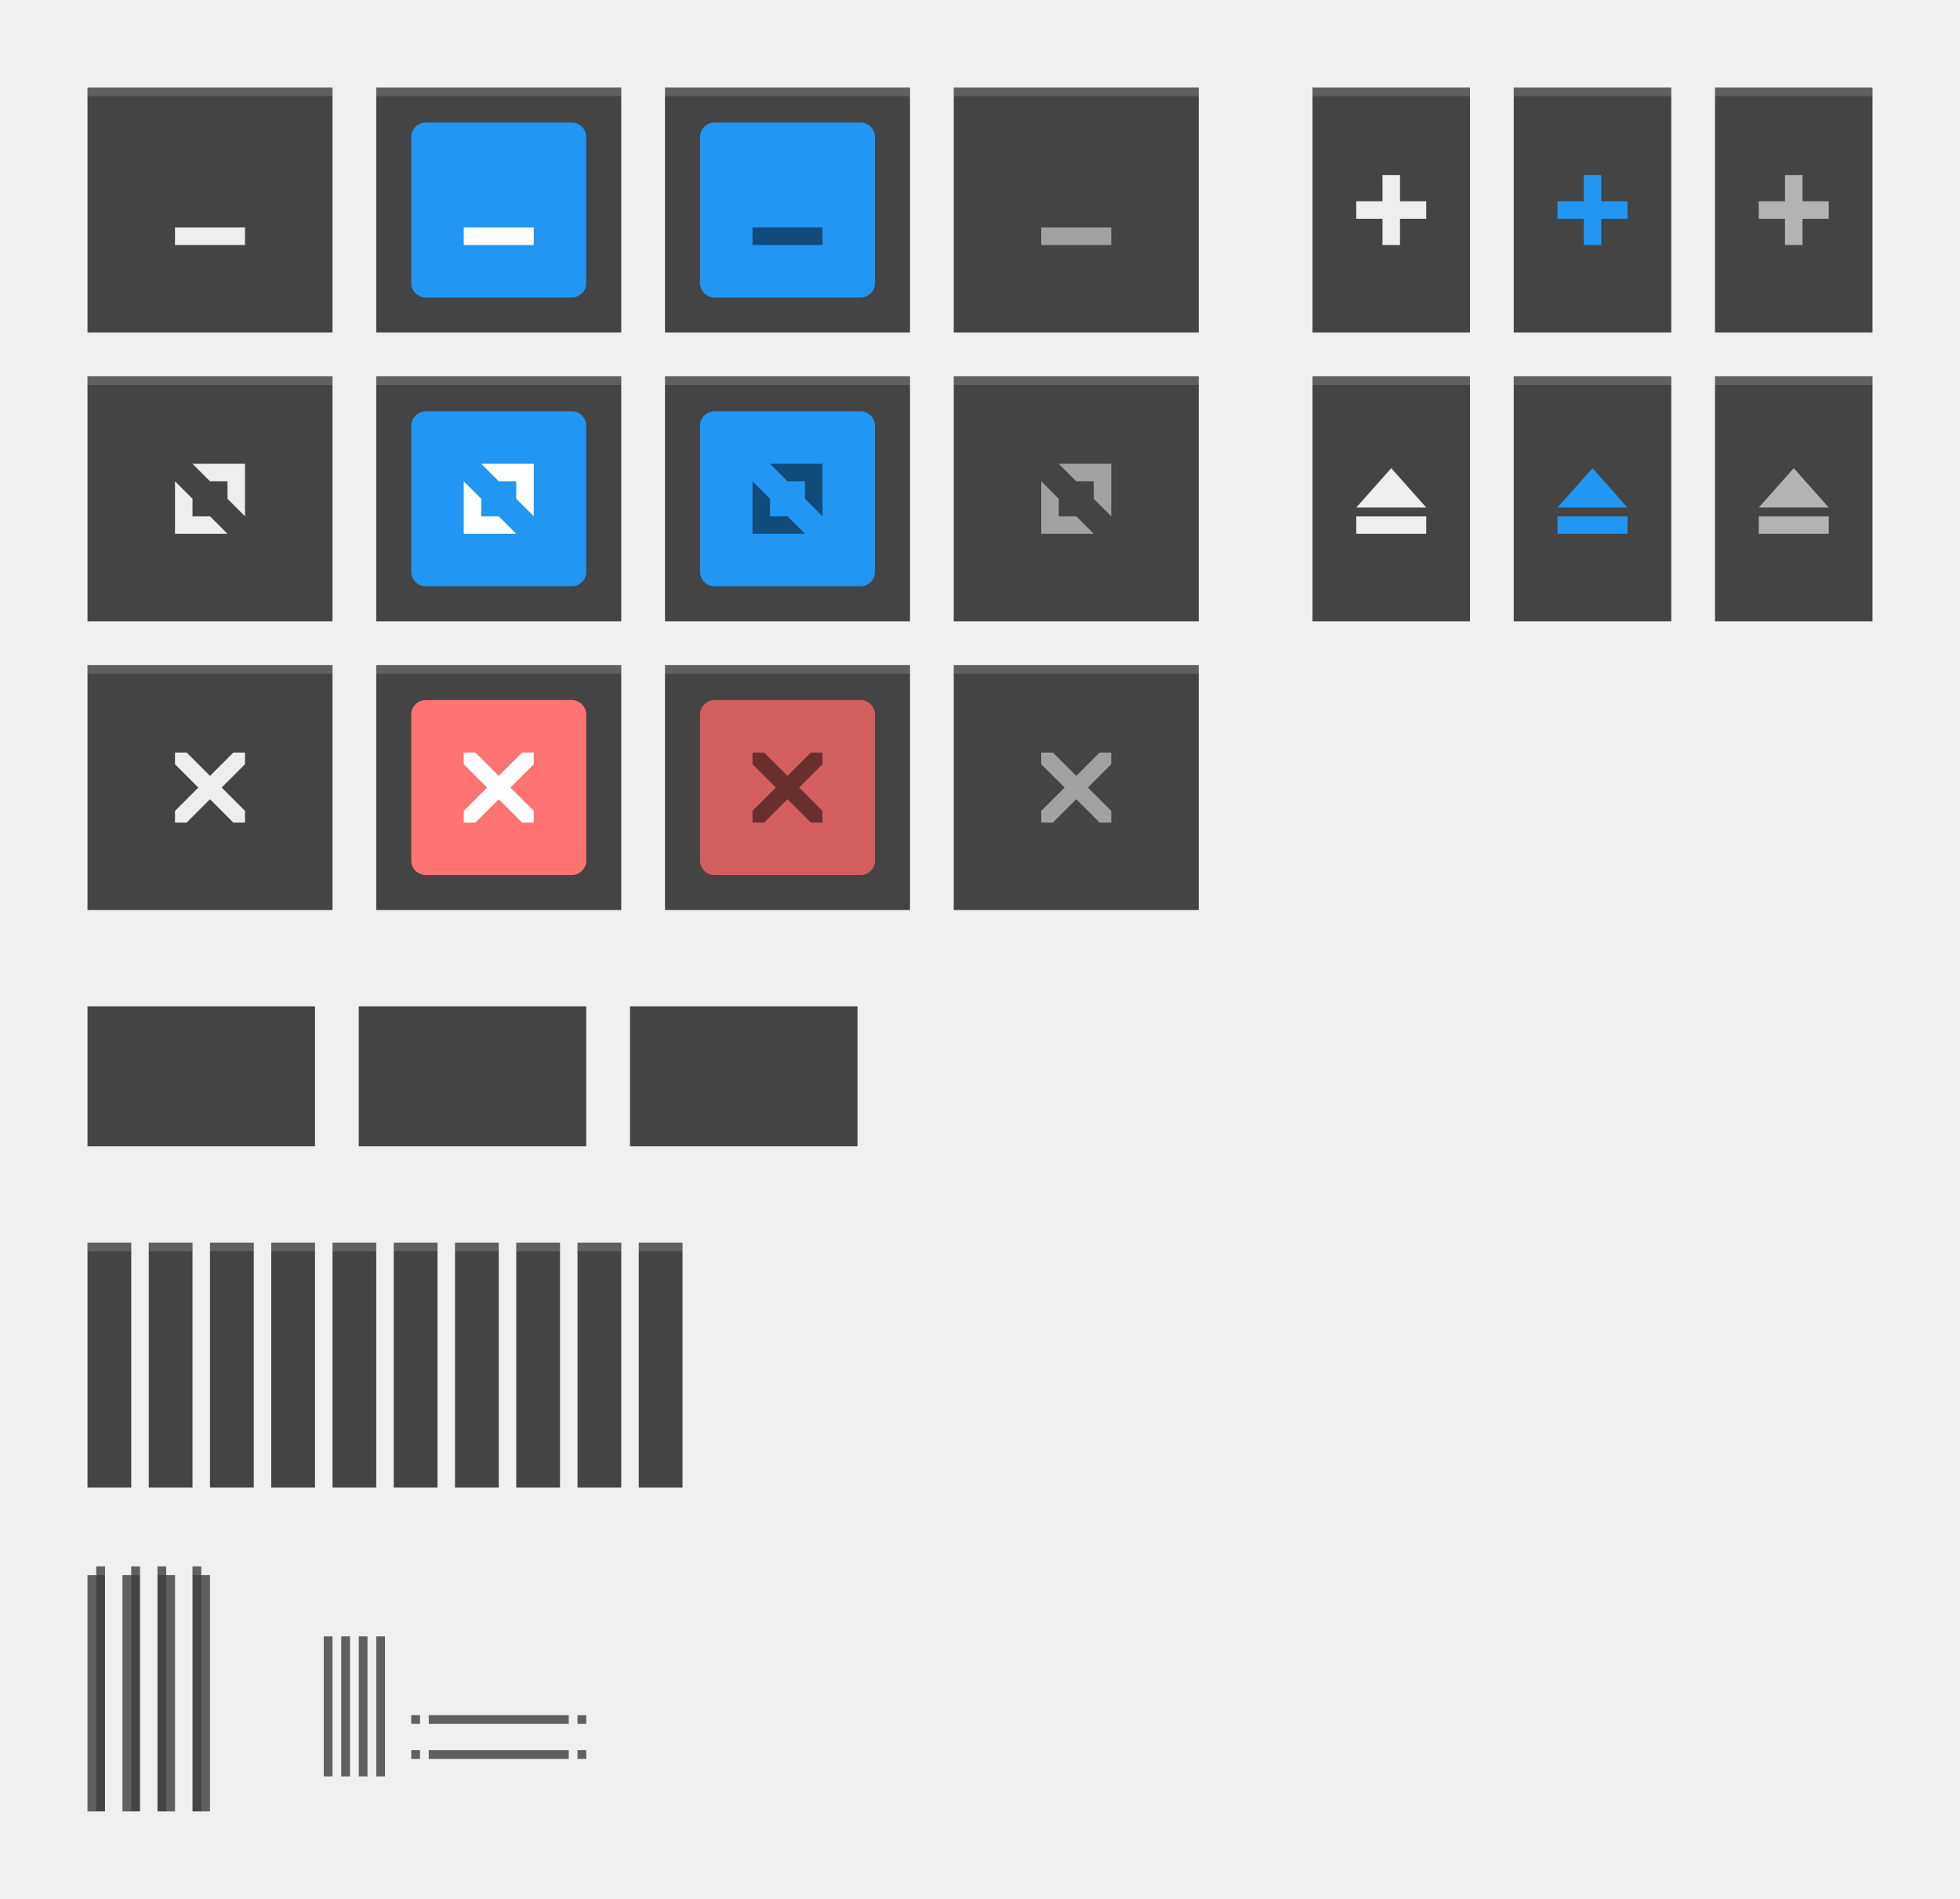
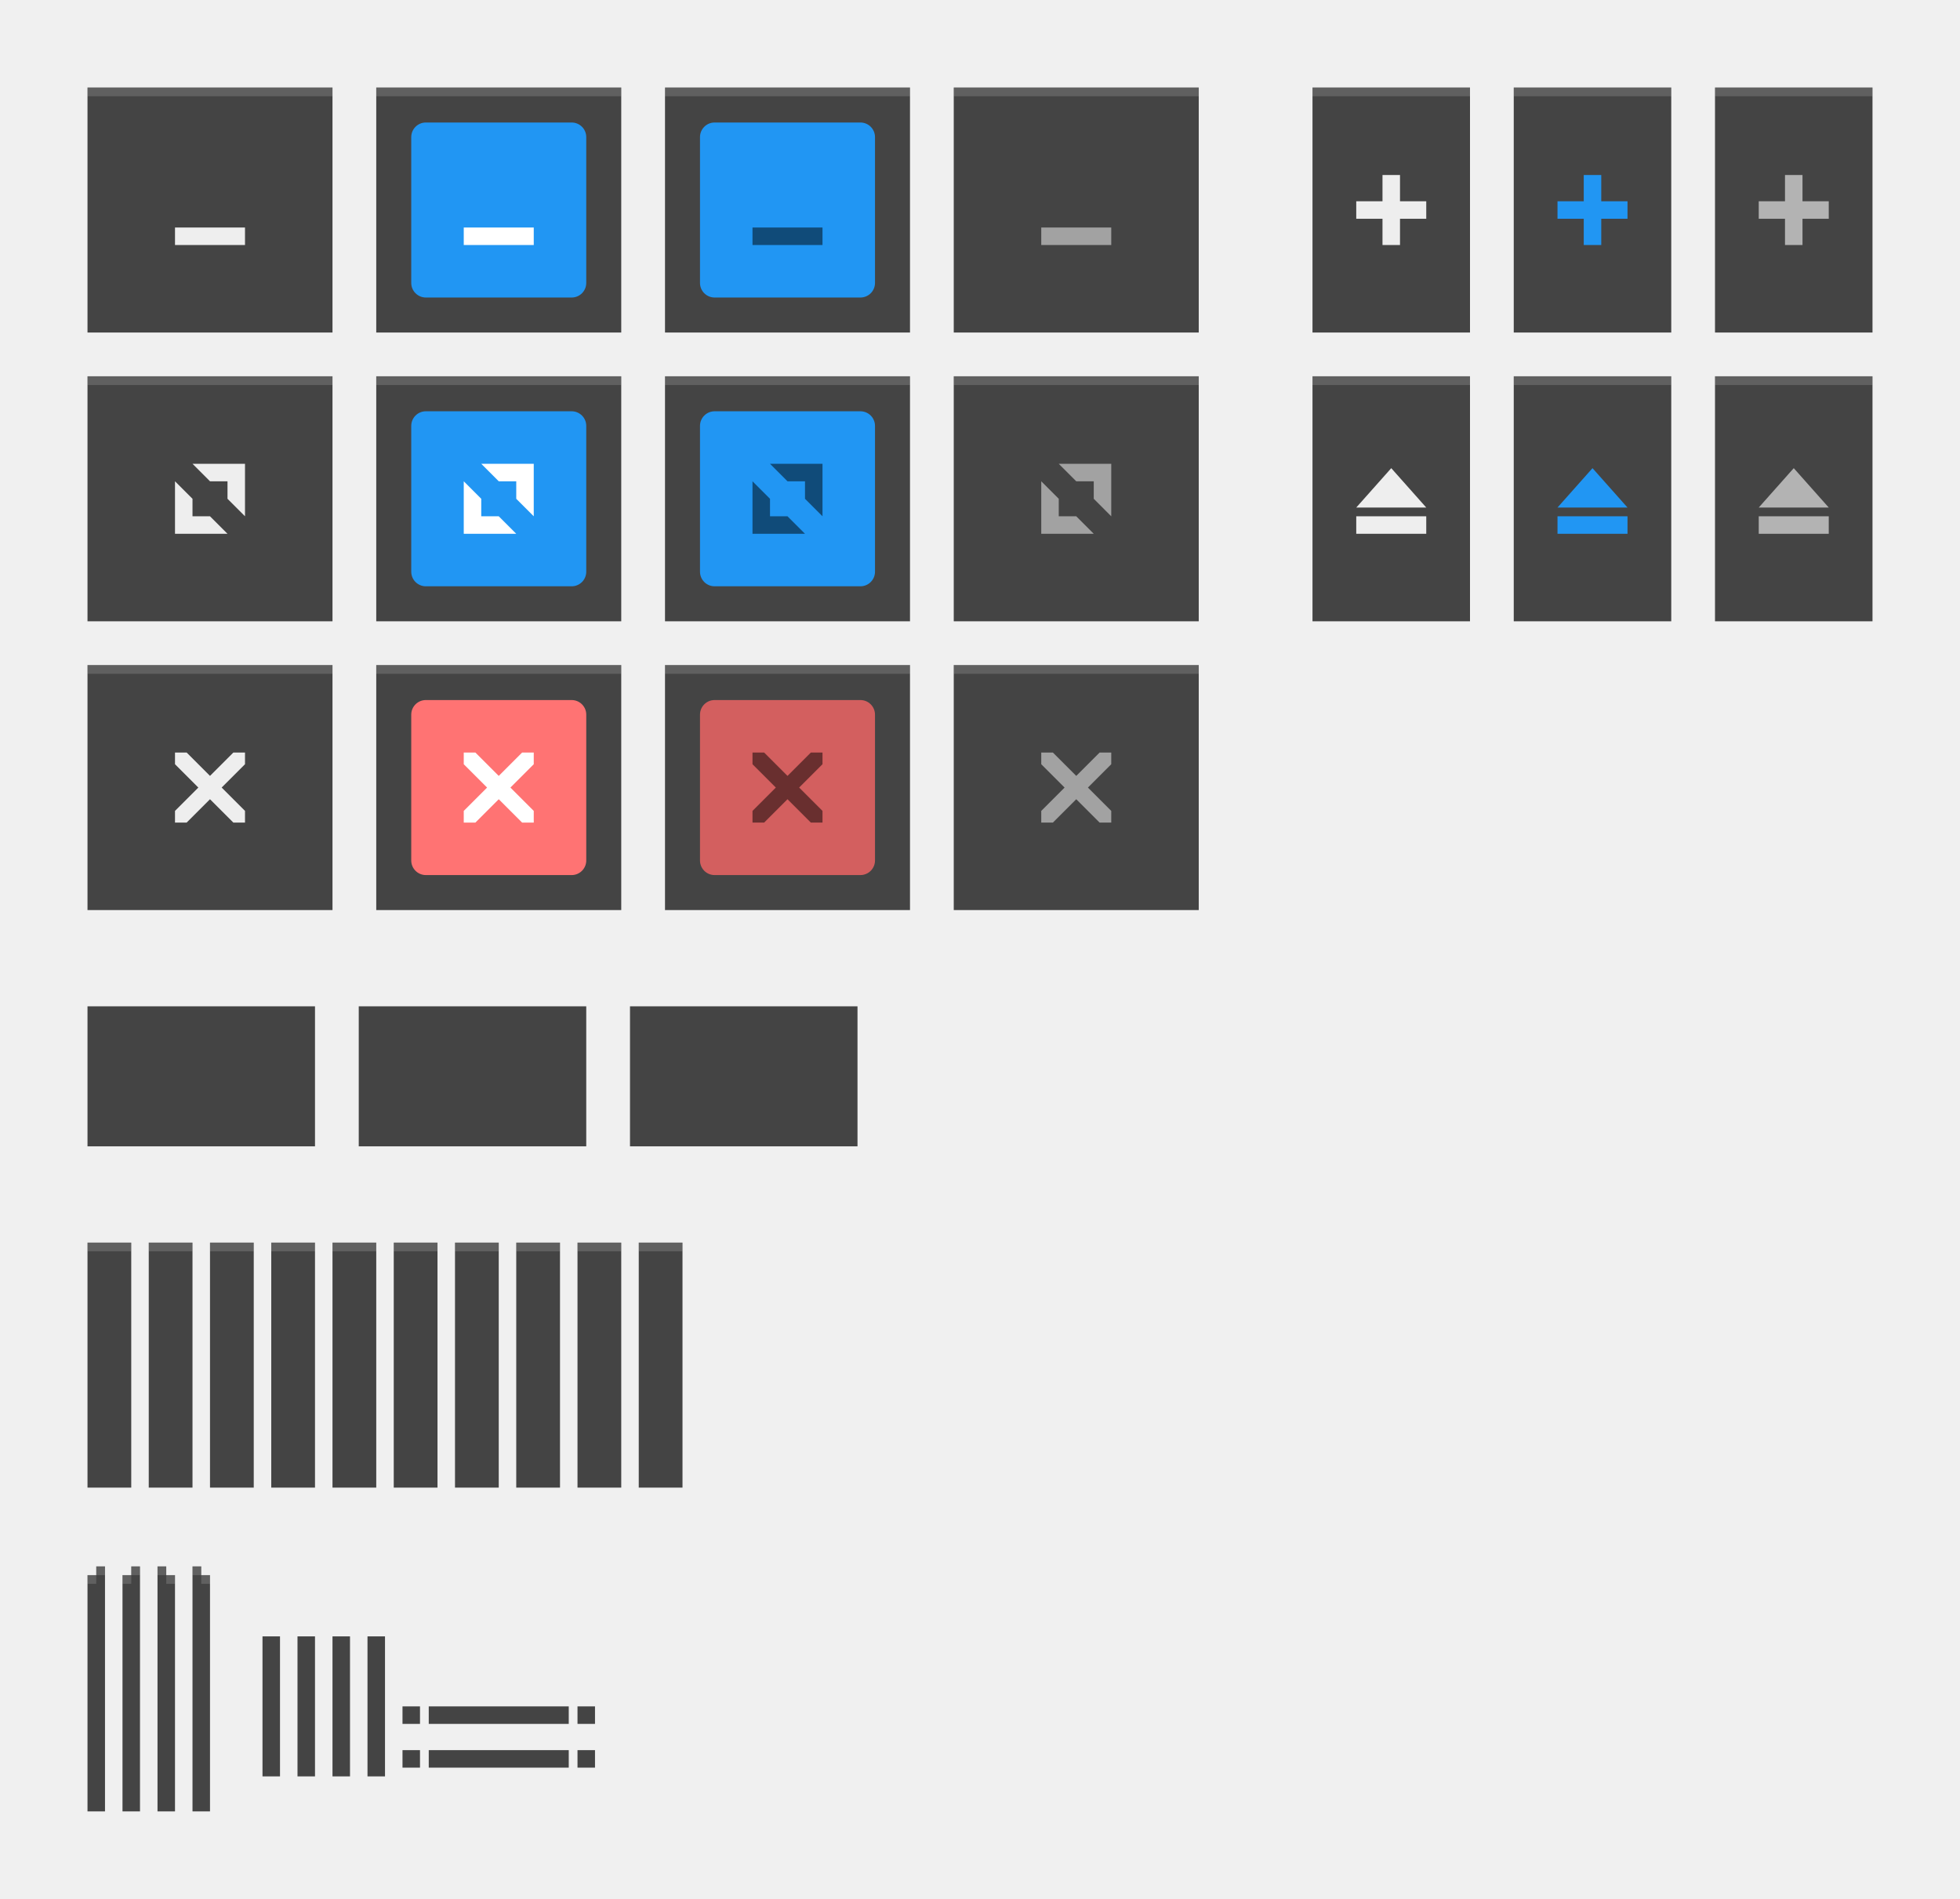
<svg xmlns="http://www.w3.org/2000/svg" xmlns:ns1="http://www.openswatchbook.org/uri/2009/osb" xmlns:xlink="http://www.w3.org/1999/xlink" width="224" height="217" viewBox="0 0 224 217" id="svg2" version="1.1">
  <defs id="defs4">
    <linearGradient id="selected_bg_color" ns1:paint="solid">
      <stop style="stop-color:#5294e2;stop-opacity:1;" offset="0" id="stop4407" />
    </linearGradient>
    <linearGradient id="selected_fg_color" ns1:paint="solid">
      <stop style="stop-color:#ffffffgit;stop-opacity:1;" offset="0" id="stop4402" />
    </linearGradient>
  </defs>
  <g id="layer1" transform="translate(5,-547.3622)" style="display:inline">
    <rect style="opacity:1;fill:#444444;fill-opacity:1;stroke:none;stroke-width:1;stroke-linecap:butt;stroke-linejoin:round;stroke-miterlimit:4;stroke-dasharray:none;stroke-dashoffset:0;stroke-opacity:1" id="menu-active" width="26" height="16" x="5" y="662.362" />
    <use x="0" y="0" xlink:href="#g4206" id="title-1-active" transform="matrix(0.1785714,0,0,1,4.107143,132)" width="100%" height="100%" />
    <g id="stick-active">
      <use height="100%" width="100%" transform="matrix(0.6428571,0,0,1,141.7857,-2.2617187e-5)" id="use4210" xlink:href="#g4206" y="0" x="0" />
      <g style="fill:#a4aab7;fill-opacity:1" transform="translate(2,2.999989)" id="g5140">
        <rect style="opacity:1;fill:#eeeeee;fill-opacity:1;stroke:none;stroke-width:1;stroke-linecap:butt;stroke-linejoin:round;stroke-miterlimit:4;stroke-dasharray:none;stroke-dashoffset:0;stroke-opacity:1" id="rect5123" width="2" height="8" x="151" y="564.362" />
        <rect style="opacity:1;fill:#eeeeee;fill-opacity:1;stroke:none;stroke-width:1;stroke-linecap:butt;stroke-linejoin:round;stroke-miterlimit:4;stroke-dasharray:none;stroke-dashoffset:0;stroke-opacity:1" id="rect5123-1" width="2" height="8" x="567.362" y="-156" transform="rotate(90)" />
      </g>
    </g>
    <g id="stick-pressed">
      <use height="100%" width="100%" transform="translate(23,-7.3828127e-6)" id="use5113" xlink:href="#use4210" y="0" x="0" />
      <g style="fill:#5294e2;fill-opacity:1" transform="translate(25,2.999981)" id="g5140-7">
        <rect style="opacity:1;fill:#2196f3;fill-opacity:1;stroke:none;stroke-width:1;stroke-linecap:butt;stroke-linejoin:round;stroke-miterlimit:4;stroke-dasharray:none;stroke-dashoffset:0;stroke-opacity:1" id="rect5123-7" width="2" height="8" x="151" y="564.362" />
        <rect style="opacity:1;fill:#2196f3;fill-opacity:1;stroke:none;stroke-width:1;stroke-linecap:butt;stroke-linejoin:round;stroke-miterlimit:4;stroke-dasharray:none;stroke-dashoffset:0;stroke-opacity:1" id="rect5123-1-1" width="2" height="8" x="567.362" y="-156" transform="rotate(90)" />
      </g>
    </g>
    <g id="stick-inactive">
      <use height="100%" width="100%" transform="translate(46,-7.3828127e-6)" id="use5115" xlink:href="#use4210" y="0" x="0" />
      <g style="fill:#b9bfce;fill-opacity:1" transform="translate(48,2.999981)" id="g5140-1">
        <rect style="opacity:1;fill:#b3b3b3;fill-opacity:1;stroke:none;stroke-width:1;stroke-linecap:butt;stroke-linejoin:round;stroke-miterlimit:4;stroke-dasharray:none;stroke-dashoffset:0;stroke-opacity:1" id="rect5123-5" width="2" height="8" x="151" y="564.362" />
        <rect style="opacity:1;fill:#b3b3b3;fill-opacity:1;stroke:none;stroke-width:1;stroke-linecap:butt;stroke-linejoin:round;stroke-miterlimit:4;stroke-dasharray:none;stroke-dashoffset:0;stroke-opacity:1" id="rect5123-1-9" width="2" height="8" x="567.362" y="-156" transform="rotate(90)" />
      </g>
    </g>
    <g id="shade-active">
      <use height="100%" width="100%" transform="translate(-3.4e-7,32.99999)" id="use5117" xlink:href="#use4210" y="0" x="0" />
      <g style="fill:#a4aab7;fill-opacity:1" transform="translate(-4.68e-6,-1.000023)" id="g5193">
        <rect transform="rotate(90)" y="-158" x="607.362" height="8" width="2" id="rect5123-1-7" style="opacity:1;fill:#eeeeee;fill-opacity:1;stroke:none;stroke-width:1;stroke-linecap:butt;stroke-linejoin:round;stroke-miterlimit:4;stroke-dasharray:none;stroke-dashoffset:0;stroke-opacity:1" />
        <path style="opacity:1;fill:#eeeeee;fill-opacity:1;stroke:none;stroke-width:1;stroke-linecap:butt;stroke-linejoin:round;stroke-miterlimit:4;stroke-dasharray:none;stroke-dashoffset:0;stroke-opacity:1" d="m 154,601.862 4,4.5 h -8 z" id="rect5190" />
      </g>
    </g>
    <g id="shade-pressed">
      <use height="100%" width="100%" transform="translate(23,32.99999)" id="use5119" xlink:href="#use4210" y="0" x="0" />
      <g style="fill:#5294e2;fill-opacity:1" transform="translate(23,-1.000023)" id="g5193-7">
        <rect transform="rotate(90)" y="-158" x="607.362" height="8" width="2" id="rect5123-1-7-6" style="opacity:1;fill:#2196f3;fill-opacity:1;stroke:none;stroke-width:1;stroke-linecap:butt;stroke-linejoin:round;stroke-miterlimit:4;stroke-dasharray:none;stroke-dashoffset:0;stroke-opacity:1" />
        <path style="opacity:1;fill:#2196f3;fill-opacity:1;stroke:none;stroke-width:1;stroke-linecap:butt;stroke-linejoin:round;stroke-miterlimit:4;stroke-dasharray:none;stroke-dashoffset:0;stroke-opacity:1" d="m 154,601.862 4,4.5 h -8 z" id="rect5190-7" />
      </g>
    </g>
    <g id="shade-inactive">
      <use height="100%" width="100%" transform="translate(46,32.99999)" id="use5121" xlink:href="#use4210" y="0" x="0" />
      <g style="fill:#b9bfce;fill-opacity:1" transform="translate(46,-1.000023)" id="g5193-3">
        <rect transform="rotate(90)" y="-158" x="607.362" height="8" width="2" id="rect5123-1-7-65" style="opacity:1;fill:#b3b3b3;fill-opacity:1;stroke:none;stroke-width:1;stroke-linecap:butt;stroke-linejoin:round;stroke-miterlimit:4;stroke-dasharray:none;stroke-dashoffset:0;stroke-opacity:1" />
        <path style="opacity:1;fill:#b3b3b3;fill-opacity:1;stroke:none;stroke-width:1;stroke-linecap:butt;stroke-linejoin:round;stroke-miterlimit:4;stroke-dasharray:none;stroke-dashoffset:0;stroke-opacity:1" d="m 154,601.862 4,4.5 h -8 z" id="rect5190-6" />
      </g>
    </g>
    <use x="0" y="0" xlink:href="#menu-active" id="menu-inactive" transform="translate(62,-2.2617187e-5)" width="100%" height="100%" />
    <use x="0" y="0" xlink:href="#menu-active" id="menu-pressed" transform="translate(31,-2.2617187e-5)" width="100%" height="100%" />
    <use x="0" y="0" xlink:href="#title-1-active" id="title-2-active" transform="translate(7,-2.6171874e-6)" width="100%" height="100%" />
    <use x="0" y="0" xlink:href="#title-1-active" id="title-3-active" transform="translate(14,-2.6171872e-6)" width="100%" height="100%" />
    <use x="0" y="0" xlink:href="#title-1-active" id="title-4-active" transform="translate(21,-2.6171874e-6)" width="100%" height="100%" />
    <use x="0" y="0" xlink:href="#title-1-active" id="title-5-active" transform="translate(28,-2.6171874e-6)" width="100%" height="100%" />
    <use x="0" y="0" xlink:href="#title-1-active" id="title-1-inactive" transform="translate(35,-2.6171874e-6)" width="100%" height="100%" />
    <use x="0" y="0" xlink:href="#title-1-active" id="title-2-inactive" transform="translate(42,-2.6171874e-6)" width="100%" height="100%" />
    <use x="0" y="0" xlink:href="#title-1-active" id="title-3-inactive" transform="translate(49,-2.6171874e-6)" width="100%" height="100%" />
    <use x="0" y="0" xlink:href="#title-1-active" id="title-4-inactive" transform="translate(56,-2.6171874e-6)" width="100%" height="100%" />
    <use x="0" y="0" xlink:href="#title-1-active" id="title-5-inactive" transform="translate(63,-2.6171874e-6)" width="100%" height="100%" />
-     <g id="top-left-active">
-       <path id="rect4138-9" transform="translate(0,552.3622)" d="m 6,174 v 1 H 5 v 27 h 2 v -28 z" style="opacity:1;fill:#444444;fill-opacity:1;stroke:none;stroke-width:1;stroke-linecap:butt;stroke-linejoin:round;stroke-miterlimit:4;stroke-dasharray:none;stroke-dashoffset:0;stroke-opacity:1" />
-       <rect y="726.362" x="6" height="1" width="1" id="rect5348" style="opacity:0.15;fill:#ffffff;fill-opacity:1;stroke:none;stroke-width:1;stroke-linecap:butt;stroke-linejoin:round;stroke-miterlimit:4;stroke-dasharray:none;stroke-dashoffset:0;stroke-opacity:1" />
-       <rect y="727.362" x="5" height="27" width="1" id="rect5350" style="opacity:0.15;fill:#ffffff;fill-opacity:1;stroke:none;stroke-width:5.196;stroke-linecap:butt;stroke-linejoin:round;stroke-miterlimit:4;stroke-dasharray:none;stroke-dashoffset:0;stroke-opacity:1" />
-     </g>
-     <use x="0" y="0" xlink:href="#top-left-active" id="top-left-inactive" transform="translate(4,-2.2617187e-5)" width="100%" height="100%" />
-     <use x="0" y="0" xlink:href="#top-left-active" id="top-right-active" transform="matrix(-1,0,0,1,20,-2.2617187e-5)" width="100%" height="100%" />
-     <use x="0" y="0" xlink:href="#top-left-active" id="top-right-inactive" transform="matrix(-1,0,0,1,24,-2.2617187e-5)" width="100%" height="100%" />
-     <rect style="opacity:1;fill:#606060;fill-opacity:1;stroke:none;stroke-width:1;stroke-linecap:butt;stroke-linejoin:round;stroke-miterlimit:4;stroke-dasharray:none;stroke-dashoffset:0;stroke-opacity:1" id="right-active" width="1" height="16" x="-37" y="734.362" transform="scale(-1,1)" />
-     <rect style="opacity:1;fill:#606060;fill-opacity:1;stroke:none;stroke-width:1;stroke-linecap:butt;stroke-linejoin:round;stroke-miterlimit:4;stroke-dasharray:none;stroke-dashoffset:0;stroke-opacity:1" id="right-inactive" width="1" height="16" x="-39" y="734.362" transform="scale(-1,1)" />
-     <rect style="opacity:1;fill:#606060;fill-opacity:1;stroke:none;stroke-width:0.577;stroke-linecap:butt;stroke-linejoin:round;stroke-miterlimit:4;stroke-dasharray:none;stroke-dashoffset:0;stroke-opacity:1" id="bottom-inactive" width="1" height="16" x="-748.362" y="-60" transform="matrix(0,-1,-1,0,0,0)" />
-     <rect style="opacity:1;fill:#606060;fill-opacity:1;stroke:none;stroke-width:1;stroke-linecap:butt;stroke-linejoin:round;stroke-miterlimit:4;stroke-dasharray:none;stroke-dashoffset:0;stroke-opacity:1" id="left-active" width="1" height="16" x="-33" y="734.362" transform="scale(-1,1)" />
-     <rect style="opacity:1;fill:#606060;fill-opacity:1;stroke:none;stroke-width:1;stroke-linecap:butt;stroke-linejoin:round;stroke-miterlimit:4;stroke-dasharray:none;stroke-dashoffset:0;stroke-opacity:1" id="left-inactive" width="1" height="16" x="-35" y="734.362" transform="scale(-1,1)" />
-     <rect style="opacity:1;fill:#606060;fill-opacity:1;stroke:none;stroke-width:0.577;stroke-linecap:butt;stroke-linejoin:round;stroke-miterlimit:4;stroke-dasharray:none;stroke-dashoffset:0;stroke-opacity:1" id="bottom-active" width="1" height="16" x="-744.362" y="-60" transform="matrix(0,-1,-1,0,0,0)" />
-     <path style="opacity:1;fill:#606060;fill-opacity:1;stroke:none;stroke-width:0.333;stroke-linecap:butt;stroke-linejoin:round;stroke-miterlimit:4;stroke-dasharray:none;stroke-dashoffset:0;stroke-opacity:1" d="m 42,743.362 v 0.667 0.333 H 42.333 43 v -1 z" id="bottom-left-active" />
-     <path style="opacity:1;fill:#606060;fill-opacity:1;stroke:none;stroke-width:0.333;stroke-linecap:butt;stroke-linejoin:round;stroke-miterlimit:4;stroke-dasharray:none;stroke-dashoffset:0;stroke-opacity:1" d="m 61,743.362 v 1 H 61.667 62 v -0.333 -0.667 z" id="bottom-right-active" />
-     <path style="opacity:1;fill:#606060;fill-opacity:1;stroke:none;stroke-width:0.333;stroke-linecap:butt;stroke-linejoin:round;stroke-miterlimit:4;stroke-dasharray:none;stroke-dashoffset:0;stroke-opacity:1" d="m 61,747.362 v 1 H 61.667 62 v -0.333 -0.667 z" id="bottom-right-inactive" />
-     <path style="opacity:1;fill:#606060;fill-opacity:1;stroke:none;stroke-width:0.333;stroke-linecap:butt;stroke-linejoin:round;stroke-miterlimit:4;stroke-dasharray:none;stroke-dashoffset:0;stroke-opacity:1" d="m 42,747.362 v 0.667 0.333 H 42.333 43 v -1 z" id="bottom-left-inactive" />
    <g id="close-active">
      <use height="100%" width="100%" transform="translate(0,65.99998)" id="use4234" xlink:href="#g4206" y="0" x="0" />
      <g id="titlebutton-close-dark" transform="translate(-483,-133)">
        <rect style="opacity:1;fill:#3399ff;fill-opacity:0;stroke:none;stroke-width:1;stroke-miterlimit:4;stroke-dasharray:none;stroke-dashoffset:0;stroke-opacity:1" id="rect7256" width="20" height="20" x="492" y="760.362" ry="1.667" />
        <path style="fill:#eeeeee;fill-opacity:1;stroke:none" d="m 498,766.362 v 1.333 l 2.667,2.667 -2.667,2.667 v 1.333 h 1.333 l 2.667,-2.667 2.667,2.667 h 1.333 v -1.333 l -2.667,-2.667 2.667,-2.667 v -1.333 h -1.333 l -2.667,2.667 -2.667,-2.667 z" id="path7264" />
      </g>
    </g>
    <g id="hide-active">
      <g style="opacity:1" id="g4206">
        <rect style="opacity:1;fill:#444444;fill-opacity:1;stroke:none;stroke-width:1;stroke-linecap:butt;stroke-linejoin:round;stroke-miterlimit:4;stroke-dasharray:none;stroke-dashoffset:0;stroke-opacity:1" id="rect4138" width="28" height="28" x="5" y="557.362" />
        <rect style="opacity:0.15;fill:#ffffff;fill-opacity:1;stroke:none;stroke-width:1;stroke-linecap:butt;stroke-linejoin:round;stroke-miterlimit:4;stroke-dasharray:none;stroke-dashoffset:0;stroke-opacity:1" id="rect4204" width="28" height="1" x="5" y="557.362" />
      </g>
      <g id="titlebutton-minimize-dark" transform="translate(-435,-198.9999)">
        <rect style="opacity:1;fill:#3399ff;fill-opacity:0;stroke:none;stroke-width:1;stroke-miterlimit:4;stroke-dasharray:none;stroke-dashoffset:0;stroke-opacity:1" id="rect7258" width="20" height="20" x="444" y="760.362" ry="1.667" />
        <rect y="772.362" x="450" height="2" width="8" id="rect7268" style="opacity:1;fill:#eeeeee;fill-opacity:1;stroke:none;stroke-width:1;stroke-miterlimit:4;stroke-dasharray:none;stroke-dashoffset:0;stroke-opacity:1" />
      </g>
    </g>
    <g id="maximize-active">
      <use height="100%" width="100%" transform="translate(0,32.99998)" id="use4220" xlink:href="#g4206" y="0" x="0" />
      <g id="titlebutton-maximize-dark" transform="translate(-459,-166)">
        <rect ry="1.667" y="760.362" x="468" height="20" width="20" id="rect7262" style="opacity:1;fill:#3399ff;fill-opacity:0;stroke:none;stroke-width:1;stroke-miterlimit:4;stroke-dasharray:none;stroke-dashoffset:0;stroke-opacity:1" />
        <path id="path7272" d="m 476,766.362 2,2 h 2 v 2 l 2,2 v -6 z m -2,2 v 6 h 6 l -2,-2 h -2 v -2 z" style="fill:#eeeeee;fill-opacity:1;fill-rule:evenodd;stroke:none;stroke-width:1px;stroke-linecap:butt;stroke-linejoin:miter;stroke-opacity:1" />
      </g>
    </g>
    <g id="close-prelight">
      <use height="100%" width="100%" transform="translate(33,65.99998)" id="use4226" xlink:href="#g4206" y="0" x="0" />
      <g id="titlebutton-close-hover-dark" transform="translate(-450,-165)">
        <rect ry="1.667" y="792.362" x="492" height="20" width="20" id="rect7274" style="opacity:1;fill:#ff7373;fill-opacity:1;stroke:none;stroke-width:1;stroke-miterlimit:4;stroke-dasharray:none;stroke-dashoffset:0;stroke-opacity:1" />
        <path id="path7276" d="m 498,798.362 v 1.333 l 2.667,2.667 -2.667,2.667 v 1.333 h 1.333 l 2.667,-2.667 2.667,2.667 h 1.333 v -1.333 l -2.667,-2.667 2.667,-2.667 v -1.333 h -1.333 l -2.667,2.667 -2.667,-2.667 z" style="fill:#ffffff;fill-opacity:1;stroke:none" />
      </g>
    </g>
    <g id="hide-prelight">
      <use height="100%" width="100%" transform="translate(33,-2.2617187e-5)" id="use4214" xlink:href="#g4206" y="0" x="0" />
      <g id="titlebutton-minimize-hover-dark" transform="translate(-402,-231)">
        <rect ry="1.667" y="792.362" x="444" height="20" width="20" id="rect7278" style="opacity:1;fill:#2196f3;fill-opacity:1;stroke:none;stroke-width:1;stroke-miterlimit:4;stroke-dasharray:none;stroke-dashoffset:0;stroke-opacity:1" />
        <rect style="opacity:1;fill:#ffffff;fill-opacity:1;stroke:none;stroke-width:1;stroke-miterlimit:4;stroke-dasharray:none;stroke-dashoffset:0;stroke-opacity:1" id="rect7280" width="8" height="2" x="450" y="804.362" />
      </g>
    </g>
    <g id="maximize-prelight">
      <use height="100%" width="100%" transform="translate(33,32.99998)" id="use4222" xlink:href="#g4206" y="0" x="0" />
      <g id="titlebutton-maximize-hover-dark" transform="translate(-426,-198)">
        <rect style="opacity:1;fill:#2196f3;fill-opacity:1;stroke:none;stroke-width:1;stroke-miterlimit:4;stroke-dasharray:none;stroke-dashoffset:0;stroke-opacity:1" id="rect7282" width="20" height="20" x="468" y="792.362" ry="1.667" />
        <path style="fill:#ffffff;fill-opacity:1;fill-rule:evenodd;stroke:none;stroke-width:1px;stroke-linecap:butt;stroke-linejoin:miter;stroke-opacity:1" d="m 476,798.362 2,2 h 2 v 2 l 2,2 v -6 z m -2,2 v 6 h 6 l -2,-2 h -2 v -2 z" id="path7284" />
      </g>
    </g>
    <g id="close-inactive">
      <use height="100%" width="100%" transform="translate(99,65.99998)" id="use4238" xlink:href="#g4206" y="0" x="0" />
      <g id="titlebutton-close-backdrop-dark" transform="translate(-464.0001,-133)">
        <g transform="translate(-8.3841861e-7,-6.0161582e-5)" id="titlebutton-close-backdrop-dark-5">
          <path style="opacity:0.5;fill:#ffffff;fill-opacity:1;stroke:none" d="m 578,766.362 v 1.333 l 2.667,2.667 -2.667,2.667 v 1.333 h 1.333 l 2.667,-2.667 2.667,2.667 h 1.333 v -1.333 l -2.667,-2.667 2.667,-2.667 v -1.333 h -1.333 l -2.667,2.667 -2.667,-2.667 z" id="path7288-2" />
          <rect style="opacity:1;fill:#3399ff;fill-opacity:0;stroke:none;stroke-width:1;stroke-miterlimit:4;stroke-dasharray:none;stroke-dashoffset:0;stroke-opacity:1" id="rect7298-3" width="20" height="20" x="572" y="760.362" ry="1.667" />
        </g>
      </g>
    </g>
    <g id="maximize-inactive">
      <use height="100%" width="100%" transform="translate(99,32.99998)" id="use4232" xlink:href="#g4206" y="0" x="0" />
      <g id="titlebutton-maximize-backdrop-dark" transform="translate(-440.0001,-166)">
        <g transform="translate(-8.3841861e-7,-6.0161582e-5)" id="titlebutton-maximize-backdrop-dark-8">
          <path id="path7296-1" d="m 556,766.362 2,2 h 2 v 2 l 2,2 v -6 z m -2,2 v 6 h 6 l -2,-2 h -2 v -2 z" style="opacity:0.5;fill:#ffffff;fill-opacity:1;fill-rule:evenodd;stroke:none;stroke-width:1px;stroke-linecap:butt;stroke-linejoin:miter;stroke-opacity:1" />
          <rect ry="1.667" y="760.362" x="548" height="20" width="20" id="rect7302-3" style="opacity:1;fill:#3399ff;fill-opacity:0;stroke:none;stroke-width:1;stroke-miterlimit:4;stroke-dasharray:none;stroke-dashoffset:0;stroke-opacity:1" />
        </g>
      </g>
    </g>
    <g id="hide-inactive">
      <use height="100%" width="100%" transform="translate(99,-2.2617187e-5)" id="use4218" xlink:href="#g4206" y="0" x="0" />
      <g id="titlebutton-minimize-backdrop-dark" transform="translate(-416.0001,-199)">
        <g transform="translate(-8.3841861e-7,-6.0161582e-5)" id="titlebutton-minimize-backdrop-dark-1">
          <rect y="772.362" x="530" height="2" width="8" id="rect7292-9" style="opacity:0.5;fill:#ffffff;fill-opacity:1;stroke:none;stroke-width:1;stroke-miterlimit:4;stroke-dasharray:none;stroke-dashoffset:0;stroke-opacity:1" />
          <rect style="opacity:1;fill:#3399ff;fill-opacity:0;stroke:none;stroke-width:1;stroke-miterlimit:4;stroke-dasharray:none;stroke-dashoffset:0;stroke-opacity:1" id="rect7300-9" width="20" height="20" x="524" y="760.362" ry="1.667" />
        </g>
      </g>
    </g>
    <g id="close-pressed">
      <use height="100%" width="100%" transform="translate(66,65.99998)" id="use4236" xlink:href="#g4206" y="0" x="0" />
      <g transform="translate(-417,-165)" id="titlebutton-close-active-dark">
        <rect style="opacity:1;fill:#d35f5f;fill-opacity:1;stroke:none;stroke-width:1;stroke-miterlimit:4;stroke-dasharray:none;stroke-dashoffset:0;stroke-opacity:1" id="rect268" width="20" height="20" x="492" y="792.362" ry="1.667" />
        <path style="opacity:0.5;fill:#000000;fill-opacity:1;stroke:none" d="m 498,798.362 v 1.333 l 2.667,2.667 -2.667,2.667 v 1.333 h 1.333 l 2.667,-2.667 2.667,2.667 h 1.333 v -1.333 l -2.667,-2.667 2.667,-2.667 v -1.333 h -1.333 l -2.667,2.667 -2.667,-2.667 z" id="path270" />
      </g>
    </g>
    <g id="hide-pressed">
      <use height="100%" width="100%" transform="translate(66,-2.2617187e-5)" id="use4216" xlink:href="#g4206" y="0" x="0" />
      <g transform="translate(-369,-231)" id="titlebutton-minimize-active-dark">
        <rect style="opacity:1;fill:#2196f3;fill-opacity:1;stroke:none;stroke-width:1;stroke-miterlimit:4;stroke-dasharray:none;stroke-dashoffset:0;stroke-opacity:1" id="rect274" width="20" height="20" x="444" y="792.362" ry="1.667" />
        <rect y="804.362" x="450" height="2" width="8" id="rect276" style="opacity:0.5;fill:#000000;fill-opacity:1;stroke:none;stroke-width:1;stroke-miterlimit:4;stroke-dasharray:none;stroke-dashoffset:0;stroke-opacity:1" />
      </g>
    </g>
    <g id="maximize-pressed">
      <use height="100%" width="100%" transform="translate(66,32.99998)" id="use4228" xlink:href="#g4206" y="0" x="0" />
      <g transform="translate(-393,-198)" id="titlebutton-maximize-active-dark">
        <rect ry="1.667" y="792.362" x="468" height="20" width="20" id="rect280" style="opacity:1;fill:#2196f3;fill-opacity:1;stroke:none;stroke-width:1;stroke-miterlimit:4;stroke-dasharray:none;stroke-dashoffset:0;stroke-opacity:1" />
        <path id="path282" d="m 476,798.362 2,2 h 2 v 2 l 2,2 v -6 z m -2,2 v 6 h 6 l -2,-2 h -2 v -2 z" style="opacity:0.5;fill:#000000;fill-opacity:1;fill-rule:evenodd;stroke:none;stroke-width:1px;stroke-linecap:butt;stroke-linejoin:miter;stroke-opacity:1" />
      </g>
    </g>
+     <g style="display:inline" transform="translate(0,1.4e-5)" id="top-left-active">
+       <path id="rect4138-9" transform="translate(0,552.3622)" d="m 6,174 v 1 H 5 v 27 h 2 v -28 z" style="opacity:1;fill:#444444;fill-opacity:1;stroke:none;stroke-width:1;stroke-linecap:butt;stroke-linejoin:round;stroke-miterlimit:4;stroke-dasharray:none;stroke-dashoffset:0;stroke-opacity:1" />
+       <rect y="726.362" x="6" height="1" width="1" id="rect5348" style="opacity:0.15;fill:#ffffff;fill-opacity:1;stroke:none;stroke-width:1;stroke-linecap:butt;stroke-linejoin:round;stroke-miterlimit:4;stroke-dasharray:none;stroke-dashoffset:0;stroke-opacity:1" />
+       <rect y="727.362" x="5" height="1" width="1" id="rect5350" style="opacity:0.15;fill:#ffffff;fill-opacity:1;stroke:none;stroke-width:1;stroke-linecap:butt;stroke-linejoin:round;stroke-miterlimit:4;stroke-dasharray:none;stroke-dashoffset:0;stroke-opacity:1" />
+     </g>
+     <use style="display:inline" x="0" y="0" xlink:href="#top-left-active" id="top-left-inactive" transform="translate(4,-3.6e-5)" width="100%" height="100%" />
+     <use style="display:inline" x="0" y="0" xlink:href="#top-left-active" id="top-right-active" transform="matrix(-1,0,0,1,20,-3.6e-5)" width="100%" height="100%" />
+     <use style="display:inline" x="0" y="0" xlink:href="#top-left-active" id="top-right-inactive" transform="matrix(-1,0,0,1,24,-3.6e-5)" width="100%" height="100%" />
+     <rect style="display:inline;opacity:1;fill:#444444;fill-opacity:1;stroke:none;stroke-width:1.414;stroke-linecap:butt;stroke-linejoin:round;stroke-miterlimit:4;stroke-dasharray:none;stroke-dashoffset:0;stroke-opacity:1" id="right-active" width="2" height="16" x="-35" y="734.362" transform="scale(-1,1)" />
+     <rect style="display:inline;opacity:1;fill:#444444;fill-opacity:1;stroke:none;stroke-width:1.414;stroke-linecap:butt;stroke-linejoin:round;stroke-miterlimit:4;stroke-dasharray:none;stroke-dashoffset:0;stroke-opacity:1" id="right-inactive" width="2" height="16" x="-39" y="734.362" transform="scale(-1,1)" />
+     <rect style="display:inline;opacity:1;fill:#444444;fill-opacity:1;stroke:none;stroke-width:0.817;stroke-linecap:butt;stroke-linejoin:round;stroke-miterlimit:4;stroke-dasharray:none;stroke-dashoffset:0;stroke-opacity:1" id="bottom-inactive" width="2" height="16" x="-749.362" y="-60" transform="matrix(0,-1,-1,0,0,0)" />
+     <rect style="display:inline;opacity:1;fill:#444444;fill-opacity:1;stroke:none;stroke-width:1.414;stroke-linecap:butt;stroke-linejoin:round;stroke-miterlimit:4;stroke-dasharray:none;stroke-dashoffset:0;stroke-opacity:1" id="left-active" width="2" height="16" x="-27" y="734.362" transform="scale(-1,1)" />
+     <rect style="display:inline;opacity:1;fill:#444444;fill-opacity:1;stroke:none;stroke-width:1.414;stroke-linecap:butt;stroke-linejoin:round;stroke-miterlimit:4;stroke-dasharray:none;stroke-dashoffset:0;stroke-opacity:1" id="left-inactive" width="2" height="16" x="-31" y="734.362" transform="scale(-1,1)" />
+     <rect style="display:inline;opacity:1;fill:#444444;fill-opacity:1;stroke:none;stroke-width:0.816;stroke-linecap:butt;stroke-linejoin:round;stroke-miterlimit:4;stroke-dasharray:none;stroke-dashoffset:0;stroke-opacity:1" id="bottom-active" width="2" height="16" x="-744.362" y="-60" transform="matrix(0,-1,-1,0,0,0)" />
+     <path style="display:inline;opacity:1;fill:#444444;fill-opacity:1;stroke:none;stroke-width:0.667;stroke-linecap:butt;stroke-linejoin:round;stroke-miterlimit:4;stroke-dasharray:none;stroke-dashoffset:0;stroke-opacity:1" d="m 41,742.362 v 1.333 0.667 H 41.667 43 v -2 z" id="bottom-left-active" />
+     <path style="display:inline;opacity:1;fill:#444444;fill-opacity:1;stroke:none;stroke-width:0.667;stroke-linecap:butt;stroke-linejoin:round;stroke-miterlimit:4;stroke-dasharray:none;stroke-dashoffset:0;stroke-opacity:1" d="m 61,742.362 v 2 H 62.333 63 v -0.667 -1.333 z" id="bottom-right-active" />
+     <path style="display:inline;opacity:1;fill:#444444;fill-opacity:1;stroke:none;stroke-width:0.667;stroke-linecap:butt;stroke-linejoin:round;stroke-miterlimit:4;stroke-dasharray:none;stroke-dashoffset:0;stroke-opacity:1" d="m 61,747.362 v 2 H 62.333 63 v -0.667 -1.333 z" id="bottom-right-inactive" />
+     <path style="display:inline;opacity:1;fill:#444444;fill-opacity:1;stroke:none;stroke-width:0.667;stroke-linecap:butt;stroke-linejoin:round;stroke-miterlimit:4;stroke-dasharray:none;stroke-dashoffset:0;stroke-opacity:1" d="m 41,747.362 v 1.333 0.667 H 41.667 43 v -2 z" id="bottom-left-inactive" />
  </g>
</svg>
